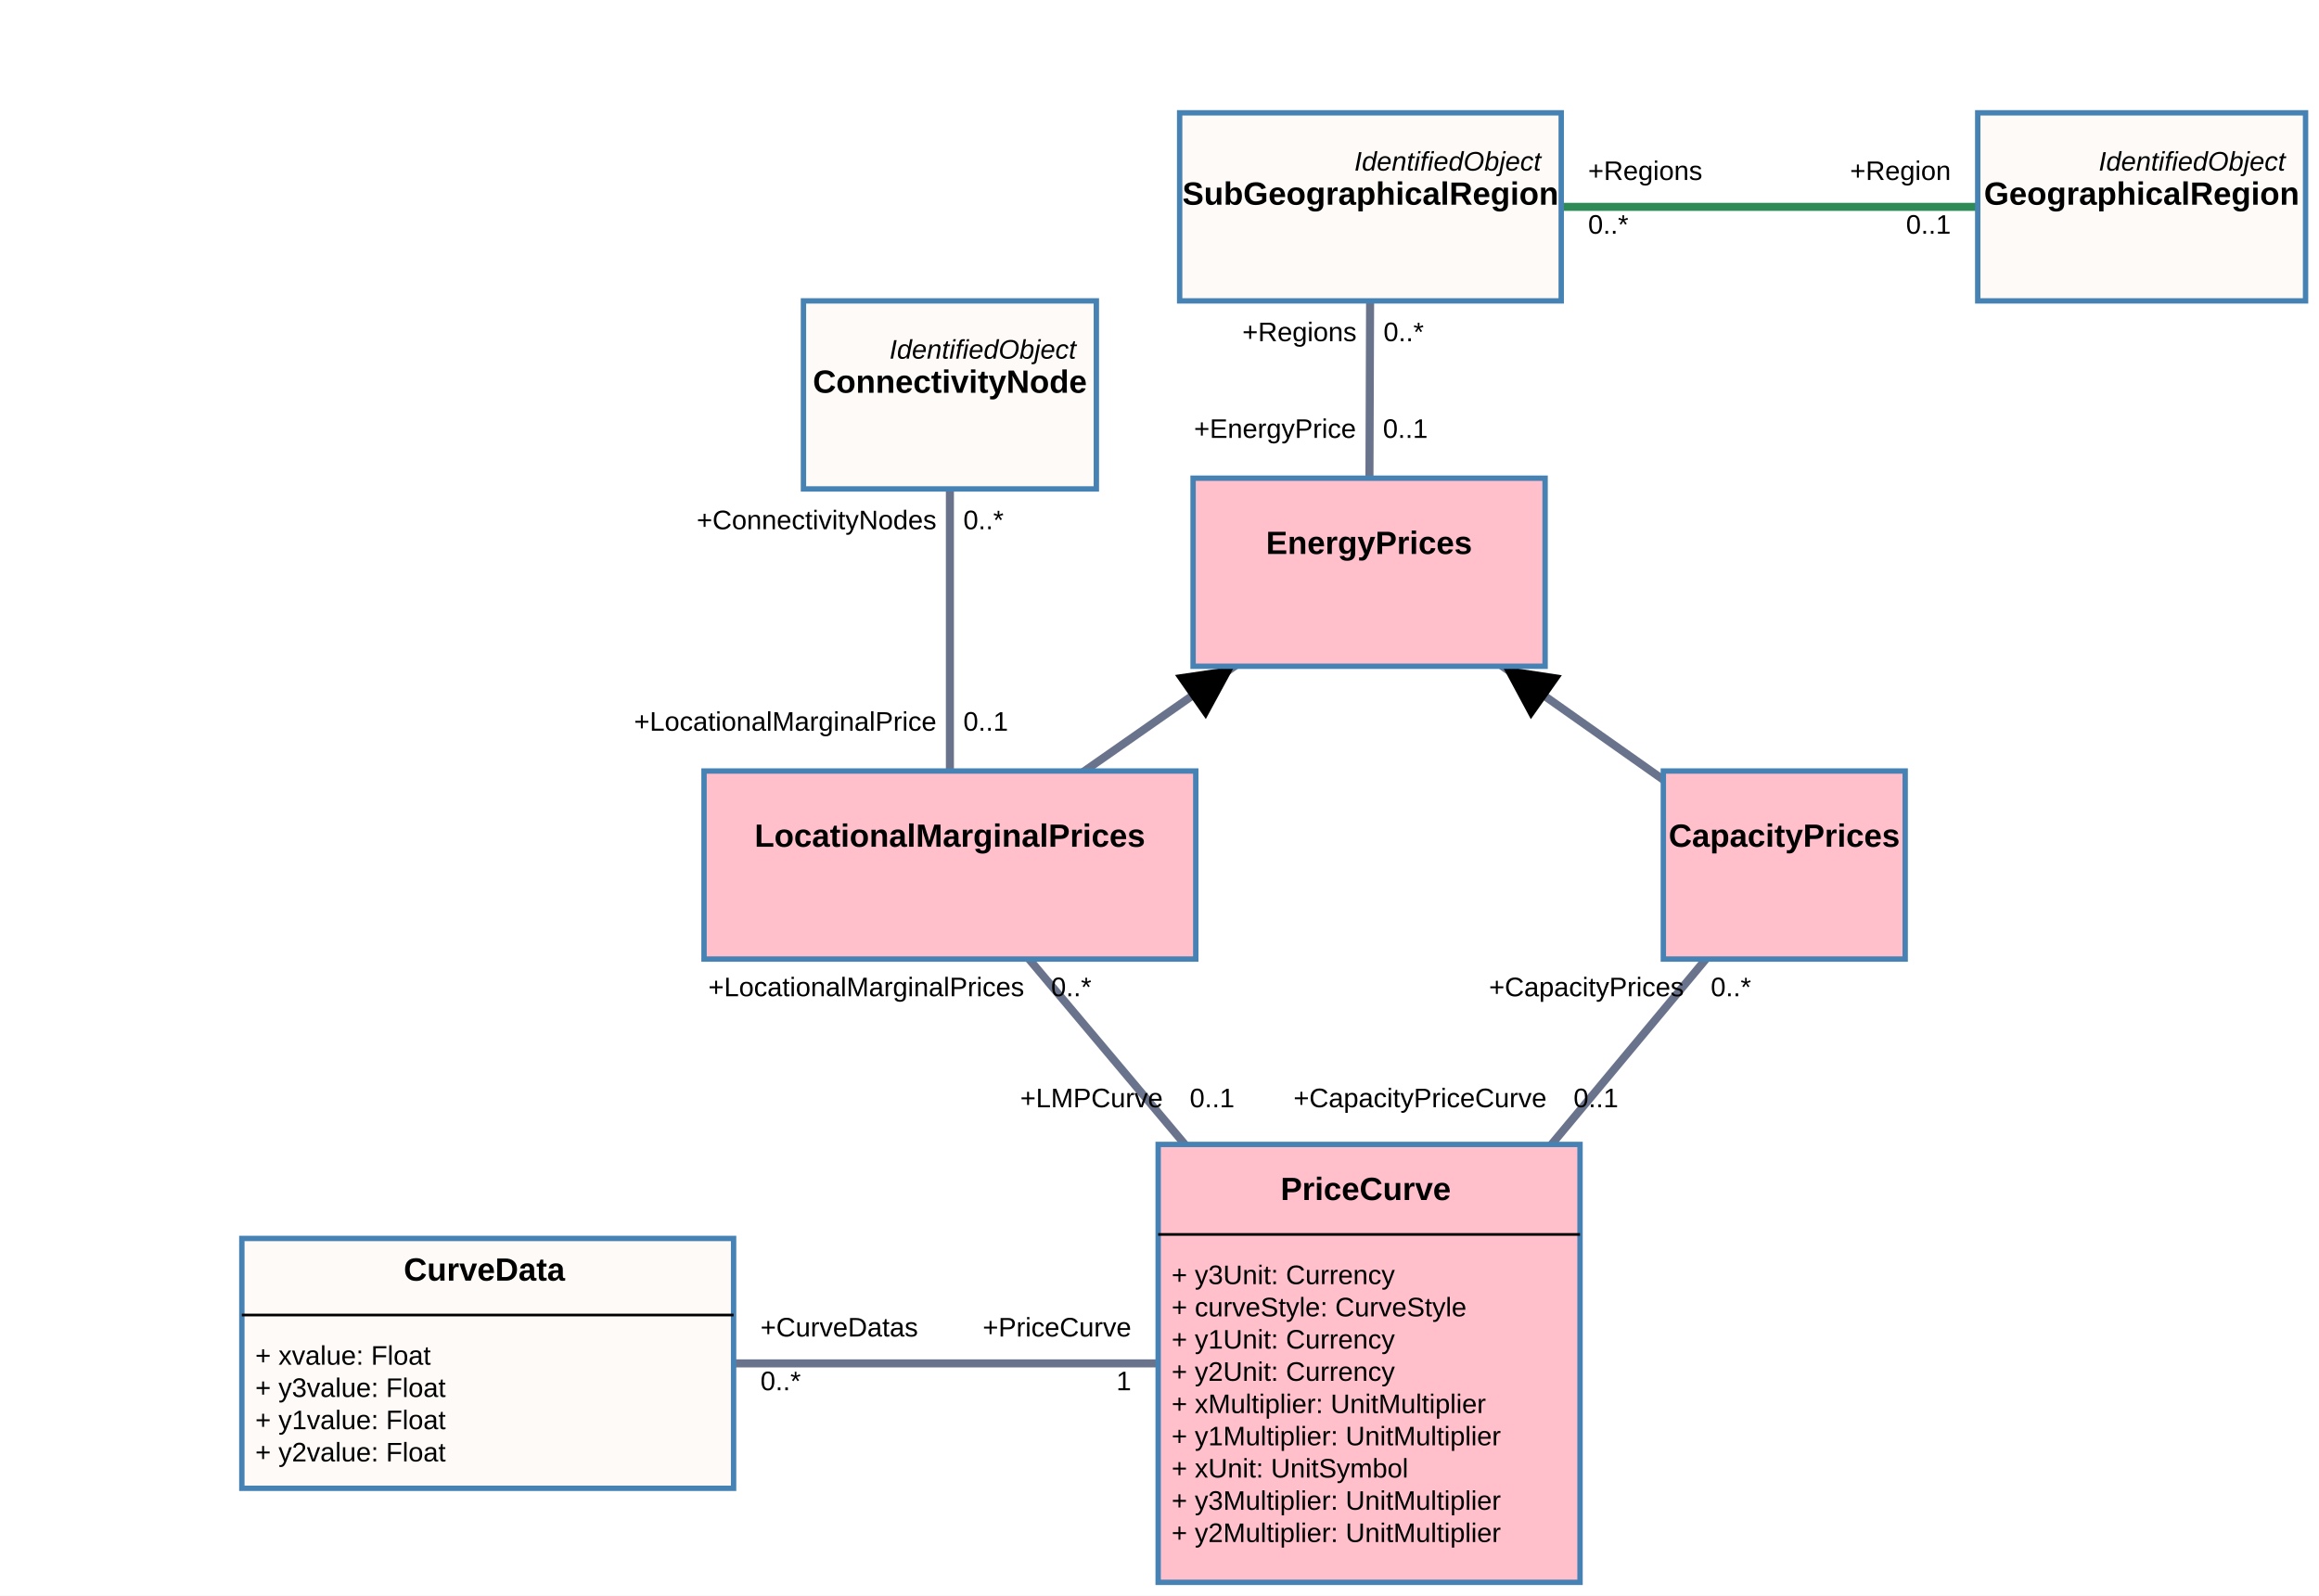
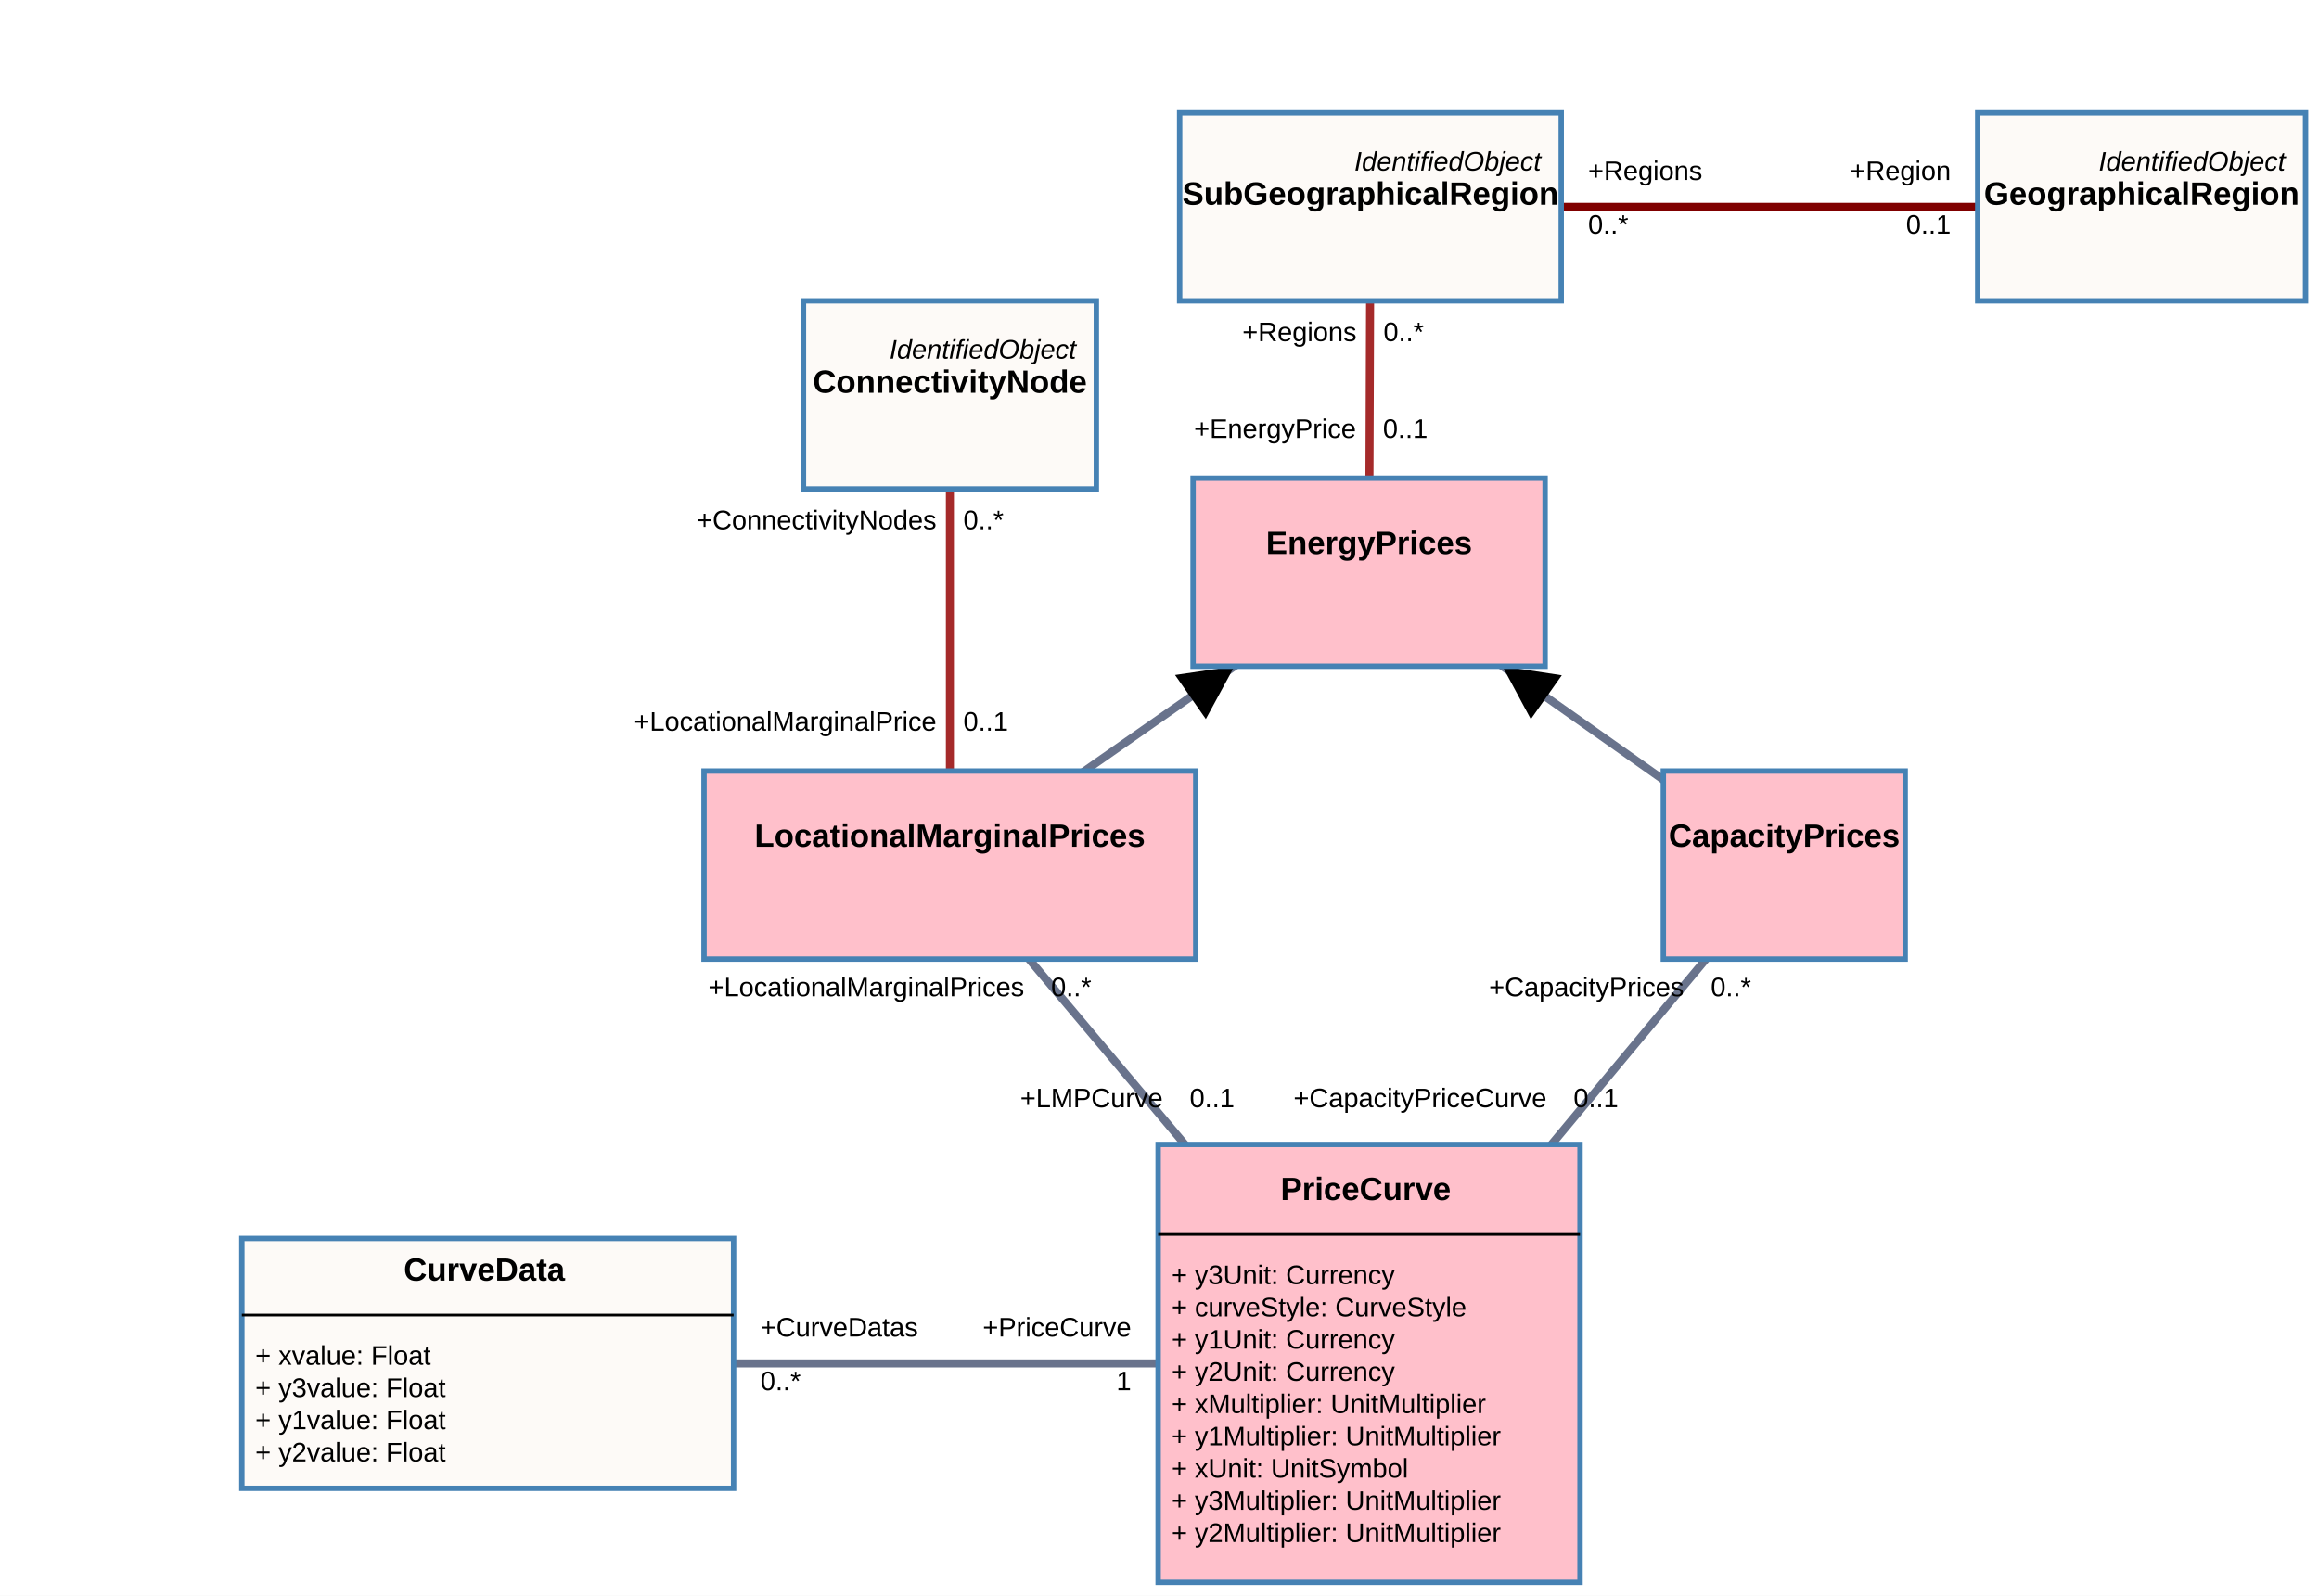
<svg xmlns="http://www.w3.org/2000/svg" width="863" height="594">
  <rect width="100%" height="100%" fill="white" />
  <g class="zoom-group">
    <defs>
      <marker id="arrowhead" viewBox="-0 -5 10 10" refX="5" refY="0" orient="auto" markerWidth="10" markerHeight="10" xoverflow="visible">
        <path d="M 0,-5 L 10 ,0 L 0,5" fill="black" style="stroke: none;" />
      </marker>
    </defs>
-     <line class="link" x1="797" y1="77" x2="510" y2="77" stroke="#2e8b57" stroke-width="3" />
+     <line class="link" x1="797" y1="77" x2="510" y2="77" stroke="#800000" stroke-width="3" />
    <line class="link" x1="353.5" y1="322" x2="509.5" y2="213" stroke="#69738c" stroke-width="3" marker-end="url(#arrowhead)" />
    <line class="link" x1="664" y1="322" x2="509.5" y2="213" stroke="#69738c" stroke-width="3" marker-end="url(#arrowhead)" />
    <line class="link" x1="509.5" y1="507.5" x2="181.5" y2="507.5" stroke="#69738c" stroke-width="3" />
    <line class="link" x1="509.5" y1="507.5" x2="664" y2="322" stroke="#69738c" stroke-width="3" />
    <line class="link" x1="353.5" y1="322" x2="509.5" y2="507.5" stroke="#69738c" stroke-width="3" />
-     <line class="link" x1="509.5" y1="213" x2="510" y2="77" stroke="#69738c" stroke-width="3" />
-     <line class="link" x1="353.5" y1="322" x2="353.5" y2="147" stroke="#69738c" stroke-width="3" />
+     <line class="link" x1="509.5" y1="213" x2="510" y2="77" stroke="#a52a2a" stroke-width="3" />
+     <line class="link" x1="353.5" y1="322" x2="353.5" y2="147" stroke="#a52a2a" stroke-width="3" />
    <line class="arrow" x2="451.211" y2="253.728" x1="353.5" y1="322" stroke="#69738c" stroke-width="2" marker-end="url(#arrowhead)" />
    <line class="arrow" x2="567.281" y2="253.765" x1="664" y1="322" stroke="#69738c" stroke-width="2" marker-end="url(#arrowhead)" />
    <g class="draggable" transform="translate(90, 461)">
      <rect class="box" width="183" height="93" style="fill: #fdfaf7; stroke: steelblue; stroke-width: 2px; cursor: move;" />
      <text x="0" y="0" text-anchor="start" font-size="10px">
        <tspan x="91.5" y="11.5" dy=".35em" text-anchor="middle" style="font-family: Arial, sans-serif; font-weight: 700; font-style: normal; fill: black; font-size: 12px; pointer-events: none;">CurveData</tspan>
        <tspan x="5" y="43.5" dy=".35em" text-anchor="start" style="font-family: Arial, sans-serif; font-weight: 400; font-style: normal; fill: black; font-size: 10px; pointer-events: none;">+   xvalue: Float</tspan>
        <tspan x="5" y="55.5" dy=".35em" text-anchor="start" style="font-family: Arial, sans-serif; font-weight: 400; font-style: normal; fill: black; font-size: 10px; pointer-events: none;">+   y3value: Float</tspan>
        <tspan x="5" y="67.5" dy=".35em" text-anchor="start" style="font-family: Arial, sans-serif; font-weight: 400; font-style: normal; fill: black; font-size: 10px; pointer-events: none;">+   y1value: Float</tspan>
        <tspan x="5" y="79.5" dy=".35em" text-anchor="start" style="font-family: Arial, sans-serif; font-weight: 400; font-style: normal; fill: black; font-size: 10px; pointer-events: none;">+   y2value: Float</tspan>
      </text>
      <line x1="0" x2="183" y1="28.5" y2="28.5" stroke="black" stroke-width="1" />
    </g>
    <g class="draggable" transform="translate(299, 112)">
      <rect class="box" width="109" height="70" style="fill: #fdfaf7; stroke: steelblue; stroke-width: 2px; cursor: move;" />
      <text x="0" y="0" text-anchor="start" font-size="10px">
        <tspan x="104" y="18" dy=".35em" text-anchor="end" style="font-family: Arial, sans-serif; font-weight: 400; font-style: italic; fill: black; font-size: 10px; pointer-events: none;">IdentifiedObject</tspan>
        <tspan x="54.5" y="30" dy=".35em" text-anchor="middle" style="font-family: Arial, sans-serif; font-weight: 700; font-style: normal; fill: black; font-size: 12px; pointer-events: none;">ConnectivityNode</tspan>
      </text>
    </g>
    <g class="draggable" transform="translate(439, 42)">
      <rect class="box" width="142" height="70" style="fill: #fdfaf7; stroke: steelblue; stroke-width: 2px; cursor: move;" />
      <text x="0" y="0" text-anchor="start" font-size="10px">
        <tspan x="137" y="18" dy=".35em" text-anchor="end" style="font-family: Arial, sans-serif; font-weight: 400; font-style: italic; fill: black; font-size: 10px; pointer-events: none;">IdentifiedObject</tspan>
        <tspan x="71" y="30" dy=".35em" text-anchor="middle" style="font-family: Arial, sans-serif; font-weight: 700; font-style: normal; fill: black; font-size: 12px; pointer-events: none;">SubGeographicalRegion</tspan>
      </text>
    </g>
    <g class="draggable" transform="translate(736, 42)">
      <rect class="box" width="122" height="70" style="fill: #fdfaf7; stroke: steelblue; stroke-width: 2px; cursor: move;" />
      <text x="0" y="0" text-anchor="start" font-size="10px">
        <tspan x="117" y="18" dy=".35em" text-anchor="end" style="font-family: Arial, sans-serif; font-weight: 400; font-style: italic; fill: black; font-size: 10px; pointer-events: none;">IdentifiedObject</tspan>
        <tspan x="61" y="30" dy=".35em" text-anchor="middle" style="font-family: Arial, sans-serif; font-weight: 700; font-style: normal; fill: black; font-size: 12px; pointer-events: none;">GeographicalRegion</tspan>
      </text>
    </g>
    <g class="draggable" transform="translate(262, 287)">
      <rect class="box" width="183" height="70" style="fill: #ffc0cb; stroke: steelblue; stroke-width: 2px; cursor: move;" />
      <text x="0" y="0" text-anchor="start" font-size="10px">
        <tspan x="91.5" y="24" dy=".35em" text-anchor="middle" style="font-family: Arial, sans-serif; font-weight: 700; font-style: normal; fill: black; font-size: 12px; pointer-events: none;">LocationalMarginalPrices</tspan>
      </text>
    </g>
    <g class="draggable" transform="translate(444, 178)">
      <rect class="box" width="131" height="70" style="fill: #ffc0cb; stroke: steelblue; stroke-width: 2px; cursor: move;" />
      <text x="0" y="0" text-anchor="start" font-size="10px">
        <tspan x="65.5" y="24" dy=".35em" text-anchor="middle" style="font-family: Arial, sans-serif; font-weight: 700; font-style: normal; fill: black; font-size: 12px; pointer-events: none;">EnergyPrices</tspan>
      </text>
    </g>
    <g class="draggable" transform="translate(619, 287)">
      <rect class="box" width="90" height="70" style="fill: #ffc0cb; stroke: steelblue; stroke-width: 2px; cursor: move;" />
      <text x="0" y="0" text-anchor="start" font-size="10px">
        <tspan x="45" y="24" dy=".35em" text-anchor="middle" style="font-family: Arial, sans-serif; font-weight: 700; font-style: normal; fill: black; font-size: 12px; pointer-events: none;">CapacityPrices</tspan>
      </text>
    </g>
    <g class="draggable" transform="translate(431, 426)">
      <rect class="box" width="157" height="163" style="fill: #ffc0cb; stroke: steelblue; stroke-width: 2px; cursor: move;" />
      <text x="0" y="0" text-anchor="start" font-size="10px">
        <tspan x="78.5" y="16.5" dy=".35em" text-anchor="middle" style="font-family: Arial, sans-serif; font-weight: 700; font-style: normal; fill: black; font-size: 12px; pointer-events: none;">PriceCurve</tspan>
        <tspan x="5" y="48.5" dy=".35em" text-anchor="start" style="font-family: Arial, sans-serif; font-weight: 400; font-style: normal; fill: black; font-size: 10px; pointer-events: none;">+   y3Unit: Currency</tspan>
        <tspan x="5" y="60.5" dy=".35em" text-anchor="start" style="font-family: Arial, sans-serif; font-weight: 400; font-style: normal; fill: black; font-size: 10px; pointer-events: none;">+   curveStyle: CurveStyle</tspan>
        <tspan x="5" y="72.5" dy=".35em" text-anchor="start" style="font-family: Arial, sans-serif; font-weight: 400; font-style: normal; fill: black; font-size: 10px; pointer-events: none;">+   y1Unit: Currency</tspan>
        <tspan x="5" y="84.5" dy=".35em" text-anchor="start" style="font-family: Arial, sans-serif; font-weight: 400; font-style: normal; fill: black; font-size: 10px; pointer-events: none;">+   y2Unit: Currency</tspan>
        <tspan x="5" y="96.5" dy=".35em" text-anchor="start" style="font-family: Arial, sans-serif; font-weight: 400; font-style: normal; fill: black; font-size: 10px; pointer-events: none;">+   xMultiplier: UnitMultiplier</tspan>
        <tspan x="5" y="108.5" dy=".35em" text-anchor="start" style="font-family: Arial, sans-serif; font-weight: 400; font-style: normal; fill: black; font-size: 10px; pointer-events: none;">+   y1Multiplier: UnitMultiplier</tspan>
        <tspan x="5" y="120.5" dy=".35em" text-anchor="start" style="font-family: Arial, sans-serif; font-weight: 400; font-style: normal; fill: black; font-size: 10px; pointer-events: none;">+   xUnit: UnitSymbol</tspan>
        <tspan x="5" y="132.5" dy=".35em" text-anchor="start" style="font-family: Arial, sans-serif; font-weight: 400; font-style: normal; fill: black; font-size: 10px; pointer-events: none;">+   y3Multiplier: UnitMultiplier</tspan>
        <tspan x="5" y="144.5" dy=".35em" text-anchor="start" style="font-family: Arial, sans-serif; font-weight: 400; font-style: normal; fill: black; font-size: 10px; pointer-events: none;">+   y2Multiplier: UnitMultiplier</tspan>
      </text>
      <line x1="0" x2="157" y1="33.5" y2="33.5" stroke="black" stroke-width="1" />
    </g>
    <text class="link-text-start-top" x="726" y="77" text-anchor="end" dy="-1em" style="font-family: Arial, sans-serif; font-size: 10px; fill: black;">+Region</text>
    <text class="link-text-start-top" x="402.69" y="284.136" text-anchor="end" dy="-1em" style="font-family: Arial, sans-serif; font-size: 10px; fill: black;" />
    <text class="link-text-start-top" x="609.914" y="287.37" text-anchor="end" dy="-1em" style="font-family: Arial, sans-serif; font-size: 10px; fill: black;" />
    <text class="link-text-start-top" x="421" y="507.5" text-anchor="end" dy="-1em" style="font-family: Arial, sans-serif; font-size: 10px; fill: black;">+PriceCurve</text>
    <text class="link-text-start-top" x="575.58" y="422.158" text-anchor="end" dy="-1em" style="font-family: Arial, sans-serif; font-size: 10px; fill: black;">+CapacityPriceCurve</text>
    <text class="link-text-start-top" x="381.152" y="360.827" text-anchor="end" dy="1em" style="font-family: Arial, sans-serif; font-size: 10px; fill: black;">+LocationalMarginalPrices</text>
    <text class="link-text-start-top" x="504.647" y="173" text-anchor="end" dy="-1em" style="font-family: Arial, sans-serif; font-size: 10px; fill: black;">+EnergyPrice</text>
    <text class="link-text-start-top" x="348.5" y="282" text-anchor="end" dy="-1em" style="font-family: Arial, sans-serif; font-size: 10px; fill: black;">+LocationalMarginalPrice</text>
    <text class="link-text-start-btm" x="726" y="77" dy="1em" text-anchor="end" style="font-family: Arial, sans-serif; font-size: 10px; fill: black;">0..1</text>
    <text class="link-text-start-btm" x="412.69" y="284.136" dy="-1em" text-anchor="start" style="font-family: Arial, sans-serif; font-size: 10px; fill: black;" />
    <text class="link-text-start-btm" x="609.914" y="287.37" dy="1em" text-anchor="end" style="font-family: Arial, sans-serif; font-size: 10px; fill: black;" />
    <text class="link-text-start-btm" x="421" y="507.5" dy="1em" text-anchor="end" style="font-family: Arial, sans-serif; font-size: 10px; fill: black;">1</text>
    <text class="link-text-start-btm" x="585.58" y="422.158" dy="-1em" text-anchor="start" style="font-family: Arial, sans-serif; font-size: 10px; fill: black;">0..1</text>
    <text class="link-text-start-btm" x="391.152" y="360.827" dy="1em" text-anchor="start" style="font-family: Arial, sans-serif; font-size: 10px; fill: black;">0..*</text>
    <text class="link-text-start-btm" x="514.647" y="173" dy="-1em" text-anchor="start" style="font-family: Arial, sans-serif; font-size: 10px; fill: black;">0..1</text>
    <text class="link-text-start-btm" x="358.5" y="282" dy="-1em" text-anchor="start" style="font-family: Arial, sans-serif; font-size: 10px; fill: black;">0..1</text>
    <text class="link-text-end-top" x="591" y="77" dy="-1em" text-anchor="start" style="font-family: Arial, sans-serif; font-size: 10px; fill: black;">+Regions</text>
    <text class="link-text-end-top" x="450.31" y="250.864" dy="1em" text-anchor="end" style="font-family: Arial, sans-serif; font-size: 10px; fill: black;" />
    <text class="link-text-end-top" x="558.196" y="250.882" dy="1em" text-anchor="end" style="font-family: Arial, sans-serif; font-size: 10px; fill: black;" />
    <text class="link-text-end-top" x="283" y="507.5" dy="-1em" text-anchor="start" style="font-family: Arial, sans-serif; font-size: 10px; fill: black;">+CurveDatas</text>
    <text class="link-text-end-top" x="626.649" y="360.842" dy="1em" text-anchor="end" style="font-family: Arial, sans-serif; font-size: 10px; fill: black;">+CapacityPrices</text>
    <text class="link-text-end-top" x="432.743" y="422.173" dy="-1em" text-anchor="end" style="font-family: Arial, sans-serif; font-size: 10px; fill: black;">+LMPCurve</text>
    <text class="link-text-end-top" x="504.853" y="117" dy="1em" text-anchor="end" style="font-family: Arial, sans-serif; font-size: 10px; fill: black;">+Regions</text>
    <text class="link-text-end-top" x="348.5" y="187" dy="1em" text-anchor="end" style="font-family: Arial, sans-serif; font-size: 10px; fill: black;">+ConnectivityNodes</text>
    <text class="link-text-end-btm" x="591" y="77" dy="1em" text-anchor="start" style="font-family: Arial, sans-serif; font-size: 10px; fill: black;">0..*</text>
    <text class="link-text-end-btm" x="460.31" y="250.864" dy="1em" text-anchor="start" style="font-family: Arial, sans-serif; font-size: 10px; fill: black;" />
    <text class="link-text-end-btm" x="568.196" y="250.882" dy="1em" text-anchor="start" style="font-family: Arial, sans-serif; font-size: 10px; fill: black;" />
    <text class="link-text-end-btm" x="283" y="507.5" dy="1em" text-anchor="start" style="font-family: Arial, sans-serif; font-size: 10px; fill: black;">0..*</text>
    <text class="link-text-end-btm" x="636.649" y="360.842" dy="1em" text-anchor="start" style="font-family: Arial, sans-serif; font-size: 10px; fill: black;">0..*</text>
    <text class="link-text-end-btm" x="442.743" y="422.173" dy="-1em" text-anchor="start" style="font-family: Arial, sans-serif; font-size: 10px; fill: black;">0..1</text>
    <text class="link-text-end-btm" x="514.853" y="117" dy="1em" text-anchor="start" style="font-family: Arial, sans-serif; font-size: 10px; fill: black;">0..*</text>
    <text class="link-text-end-btm" x="358.5" y="187" dy="1em" text-anchor="start" style="font-family: Arial, sans-serif; font-size: 10px; fill: black;">0..*</text>
  </g>
</svg>
